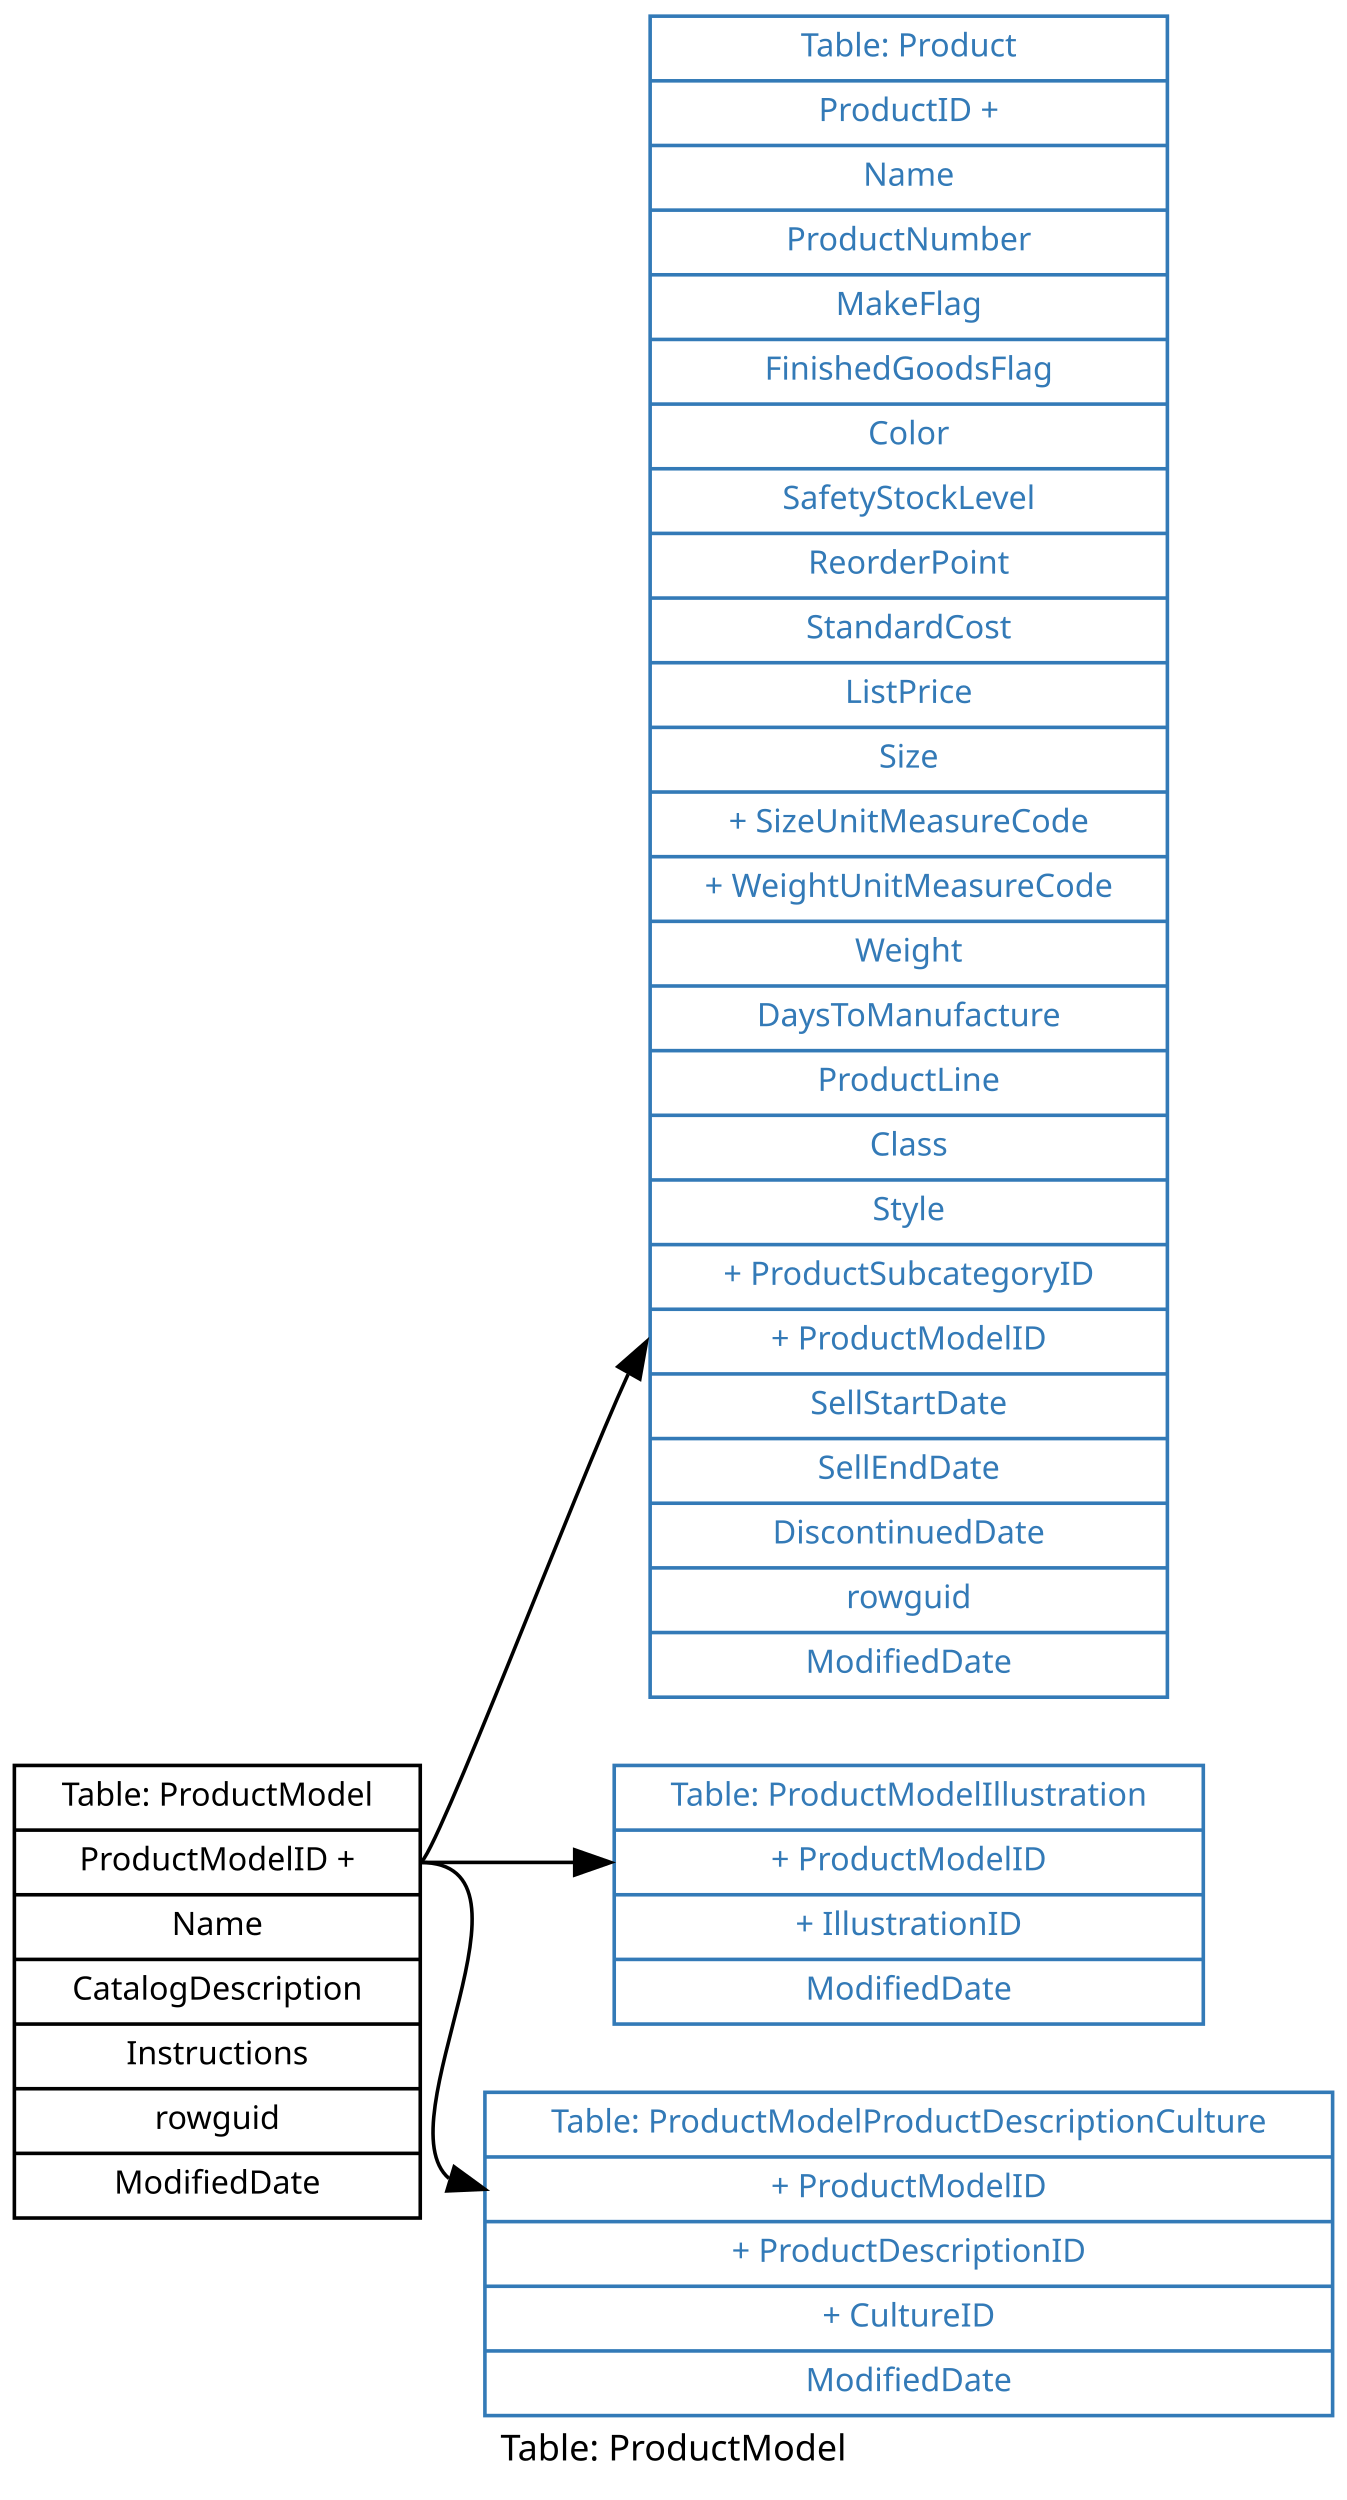
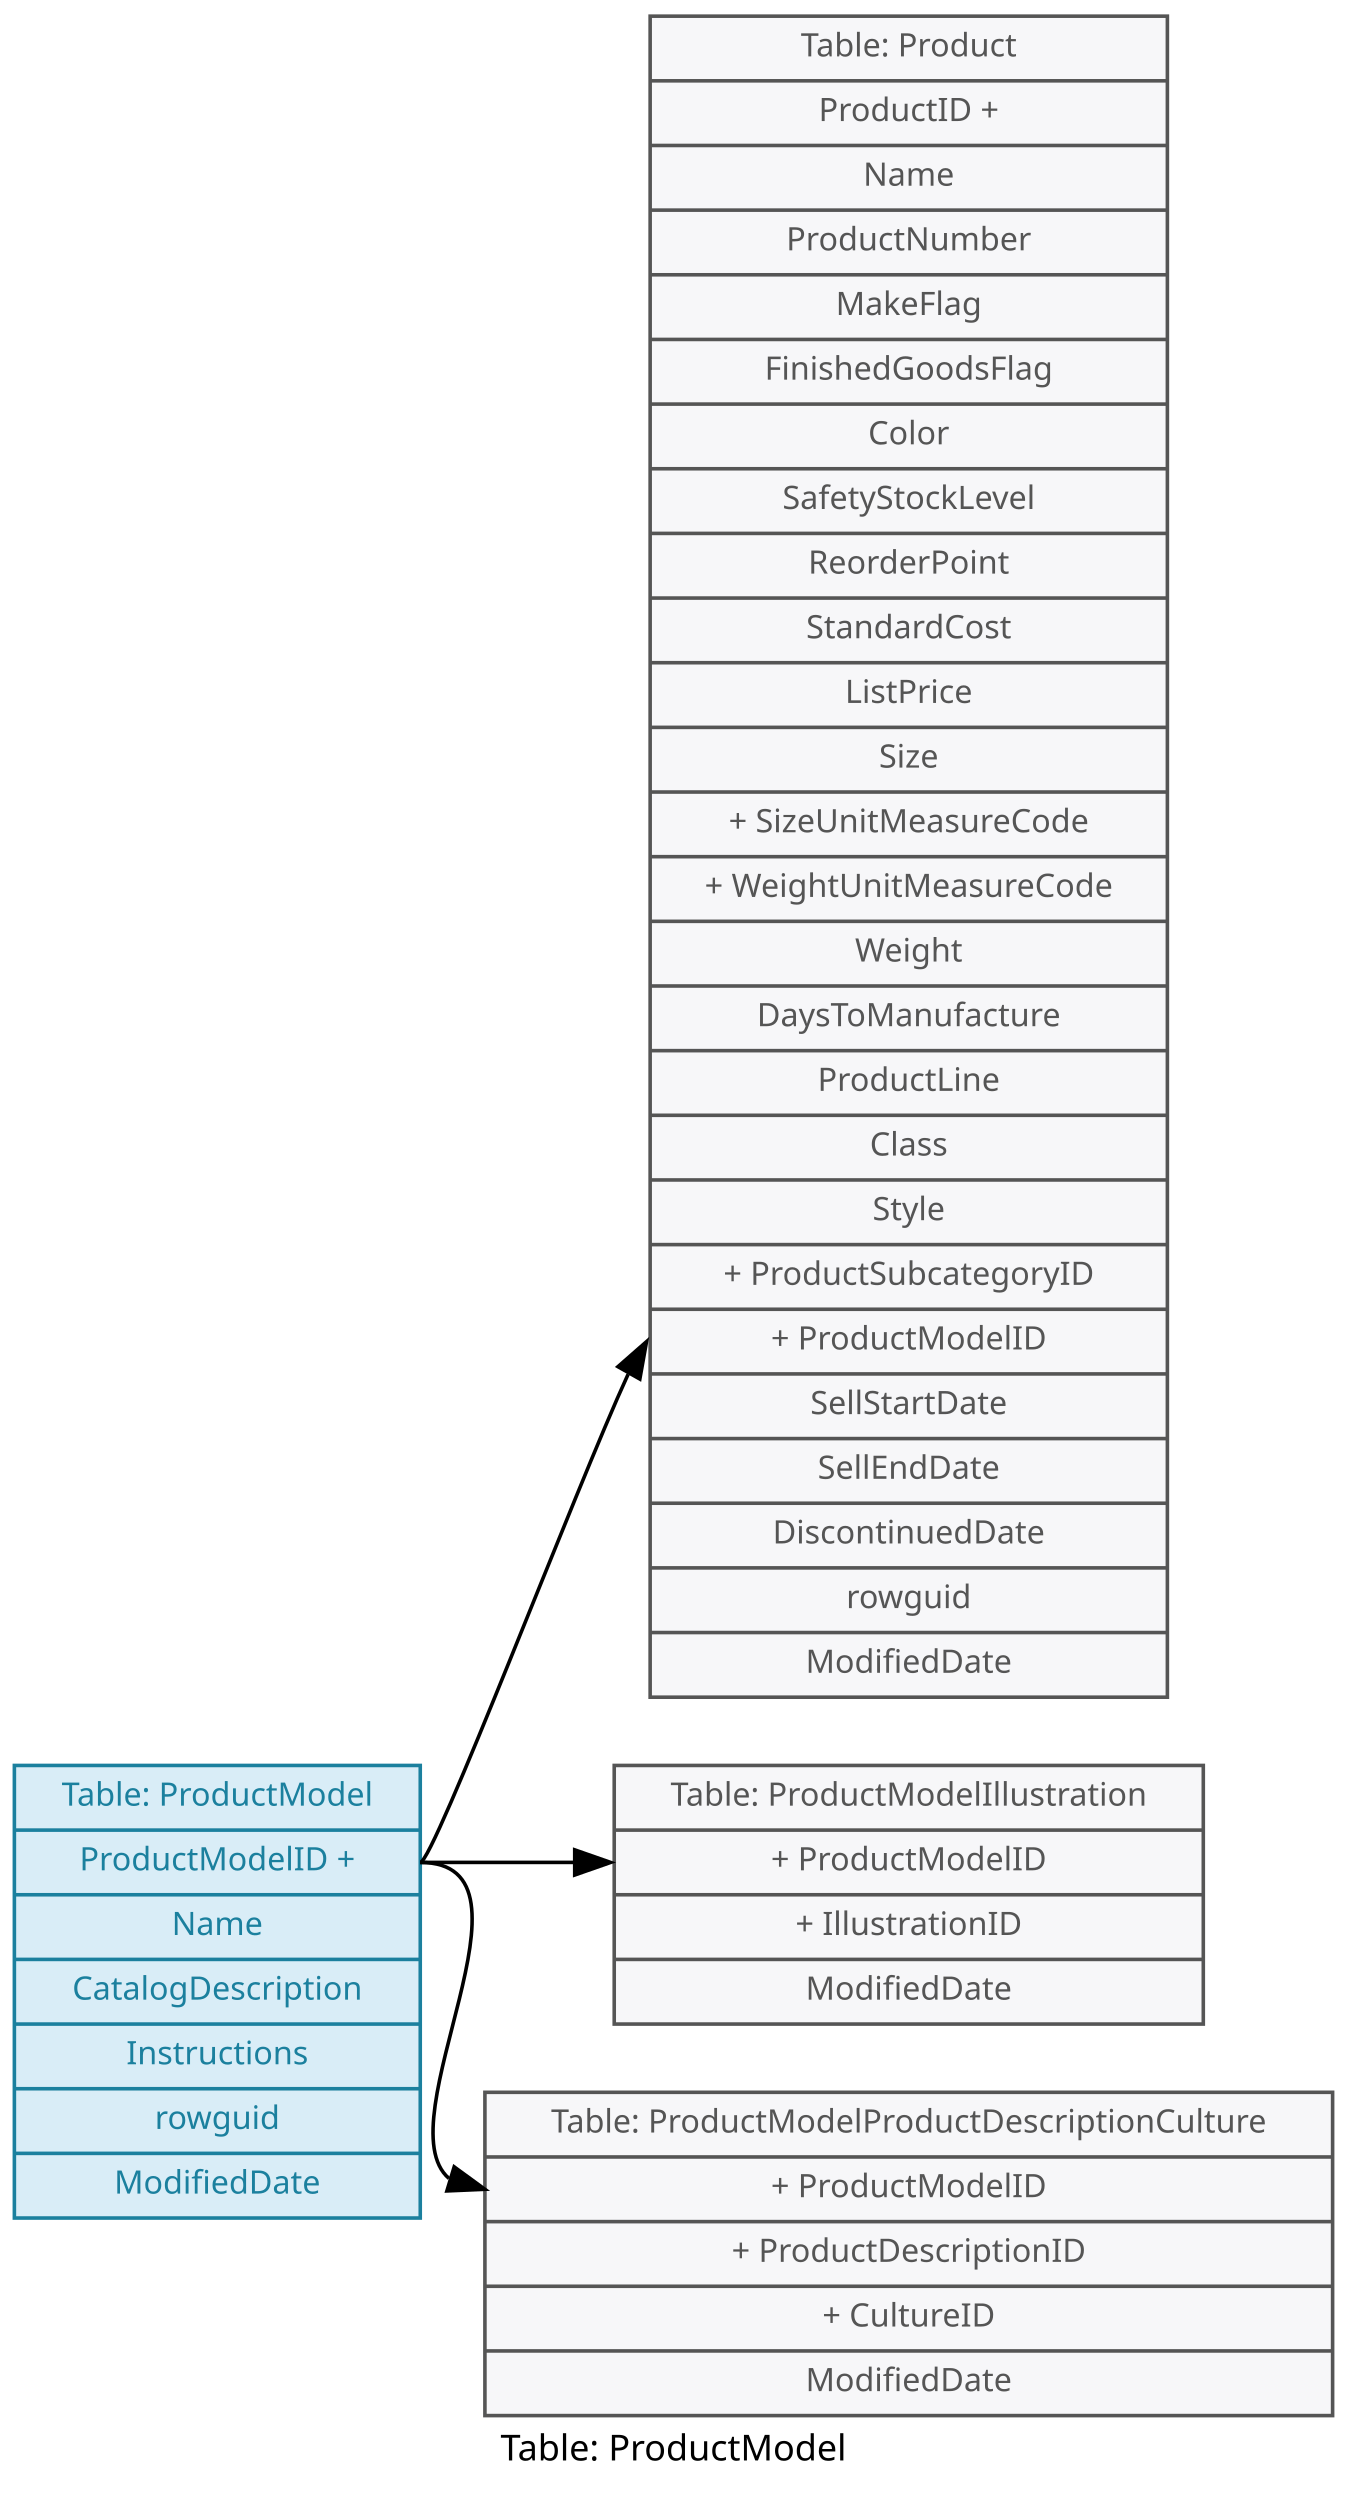
<svg xmlns="http://www.w3.org/2000/svg" width="375pt" height="696pt" viewBox="0.00 0.00 375.00 696.00">
  <g id="graph0" class="graph" transform="scale(1 1) rotate(0) translate(4 692)">
    <polygon fill="white" stroke="none" points="-4,4 -4,-692 371,-692 371,4 -4,4" />
    <text text-anchor="middle" x="183.5" y="-7" font-family="Verdana" font-size="10.00">Table: ProductModel</text>
    <g id="node1" class="node">
-       <polygon fill="none" stroke="#337ab7" points="177,-219.5 177,-687.5 321,-687.5 321,-219.5 177,-219.5" />
-       <text text-anchor="middle" x="249" y="-676.3" font-family="Verdana" font-size="9.00" fill="#337ab7">Table: Product</text>
-       <polyline fill="none" stroke="#337ab7" points="177,-669.5 321,-669.5 " />
-       <text text-anchor="middle" x="249" y="-658.3" font-family="Verdana" font-size="9.00" fill="#337ab7">ProductID +</text>
-       <polyline fill="none" stroke="#337ab7" points="177,-651.5 321,-651.5 " />
-       <text text-anchor="middle" x="249" y="-640.3" font-family="Verdana" font-size="9.00" fill="#337ab7">Name</text>
-       <polyline fill="none" stroke="#337ab7" points="177,-633.5 321,-633.5 " />
-       <text text-anchor="middle" x="249" y="-622.3" font-family="Verdana" font-size="9.00" fill="#337ab7">ProductNumber</text>
-       <polyline fill="none" stroke="#337ab7" points="177,-615.5 321,-615.5 " />
-       <text text-anchor="middle" x="249" y="-604.3" font-family="Verdana" font-size="9.00" fill="#337ab7">MakeFlag</text>
-       <polyline fill="none" stroke="#337ab7" points="177,-597.5 321,-597.5 " />
-       <text text-anchor="middle" x="249" y="-586.3" font-family="Verdana" font-size="9.00" fill="#337ab7">FinishedGoodsFlag</text>
-       <polyline fill="none" stroke="#337ab7" points="177,-579.5 321,-579.5 " />
-       <text text-anchor="middle" x="249" y="-568.3" font-family="Verdana" font-size="9.00" fill="#337ab7">Color</text>
-       <polyline fill="none" stroke="#337ab7" points="177,-561.5 321,-561.5 " />
-       <text text-anchor="middle" x="249" y="-550.3" font-family="Verdana" font-size="9.00" fill="#337ab7">SafetyStockLevel</text>
-       <polyline fill="none" stroke="#337ab7" points="177,-543.5 321,-543.5 " />
-       <text text-anchor="middle" x="249" y="-532.3" font-family="Verdana" font-size="9.00" fill="#337ab7">ReorderPoint</text>
-       <polyline fill="none" stroke="#337ab7" points="177,-525.5 321,-525.5 " />
-       <text text-anchor="middle" x="249" y="-514.3" font-family="Verdana" font-size="9.00" fill="#337ab7">StandardCost</text>
-       <polyline fill="none" stroke="#337ab7" points="177,-507.5 321,-507.5 " />
-       <text text-anchor="middle" x="249" y="-496.3" font-family="Verdana" font-size="9.00" fill="#337ab7">ListPrice</text>
-       <polyline fill="none" stroke="#337ab7" points="177,-489.5 321,-489.5 " />
-       <text text-anchor="middle" x="249" y="-478.3" font-family="Verdana" font-size="9.00" fill="#337ab7">Size</text>
-       <polyline fill="none" stroke="#337ab7" points="177,-471.5 321,-471.5 " />
-       <text text-anchor="middle" x="249" y="-460.3" font-family="Verdana" font-size="9.00" fill="#337ab7">+ SizeUnitMeasureCode</text>
-       <polyline fill="none" stroke="#337ab7" points="177,-453.5 321,-453.5 " />
-       <text text-anchor="middle" x="249" y="-442.3" font-family="Verdana" font-size="9.00" fill="#337ab7">+ WeightUnitMeasureCode</text>
-       <polyline fill="none" stroke="#337ab7" points="177,-435.5 321,-435.5 " />
-       <text text-anchor="middle" x="249" y="-424.3" font-family="Verdana" font-size="9.00" fill="#337ab7">Weight</text>
-       <polyline fill="none" stroke="#337ab7" points="177,-417.5 321,-417.5 " />
-       <text text-anchor="middle" x="249" y="-406.3" font-family="Verdana" font-size="9.00" fill="#337ab7">DaysToManufacture</text>
-       <polyline fill="none" stroke="#337ab7" points="177,-399.5 321,-399.5 " />
-       <text text-anchor="middle" x="249" y="-388.3" font-family="Verdana" font-size="9.00" fill="#337ab7">ProductLine</text>
-       <polyline fill="none" stroke="#337ab7" points="177,-381.5 321,-381.5 " />
-       <text text-anchor="middle" x="249" y="-370.3" font-family="Verdana" font-size="9.00" fill="#337ab7">Class</text>
-       <polyline fill="none" stroke="#337ab7" points="177,-363.5 321,-363.5 " />
-       <text text-anchor="middle" x="249" y="-352.3" font-family="Verdana" font-size="9.00" fill="#337ab7">Style</text>
-       <polyline fill="none" stroke="#337ab7" points="177,-345.5 321,-345.5 " />
-       <text text-anchor="middle" x="249" y="-334.3" font-family="Verdana" font-size="9.00" fill="#337ab7">+ ProductSubcategoryID</text>
-       <polyline fill="none" stroke="#337ab7" points="177,-327.5 321,-327.5 " />
-       <text text-anchor="middle" x="249" y="-316.3" font-family="Verdana" font-size="9.00" fill="#337ab7">+ ProductModelID</text>
-       <polyline fill="none" stroke="#337ab7" points="177,-309.5 321,-309.5 " />
-       <text text-anchor="middle" x="249" y="-298.3" font-family="Verdana" font-size="9.00" fill="#337ab7">SellStartDate</text>
-       <polyline fill="none" stroke="#337ab7" points="177,-291.5 321,-291.5 " />
-       <text text-anchor="middle" x="249" y="-280.3" font-family="Verdana" font-size="9.00" fill="#337ab7">SellEndDate</text>
-       <polyline fill="none" stroke="#337ab7" points="177,-273.5 321,-273.5 " />
-       <text text-anchor="middle" x="249" y="-262.3" font-family="Verdana" font-size="9.00" fill="#337ab7">DiscontinuedDate</text>
-       <polyline fill="none" stroke="#337ab7" points="177,-255.5 321,-255.5 " />
-       <text text-anchor="middle" x="249" y="-244.3" font-family="Verdana" font-size="9.00" fill="#337ab7">rowguid</text>
-       <polyline fill="none" stroke="#337ab7" points="177,-237.5 321,-237.5 " />
-       <text text-anchor="middle" x="249" y="-226.3" font-family="Verdana" font-size="9.00" fill="#337ab7">ModifiedDate</text>
+       <polygon fill="#f7f7f9" stroke="#555555" points="177,-219.5 177,-687.5 321,-687.5 321,-219.5 177,-219.5" />
+       <text text-anchor="middle" x="249" y="-676.3" font-family="Verdana" font-size="9.00" fill="#555555">Table: Product</text>
+       <polyline fill="none" stroke="#555555" points="177,-669.5 321,-669.5 " />
+       <text text-anchor="middle" x="249" y="-658.3" font-family="Verdana" font-size="9.00" fill="#555555">ProductID +</text>
+       <polyline fill="none" stroke="#555555" points="177,-651.5 321,-651.5 " />
+       <text text-anchor="middle" x="249" y="-640.3" font-family="Verdana" font-size="9.00" fill="#555555">Name</text>
+       <polyline fill="none" stroke="#555555" points="177,-633.5 321,-633.5 " />
+       <text text-anchor="middle" x="249" y="-622.3" font-family="Verdana" font-size="9.00" fill="#555555">ProductNumber</text>
+       <polyline fill="none" stroke="#555555" points="177,-615.5 321,-615.5 " />
+       <text text-anchor="middle" x="249" y="-604.3" font-family="Verdana" font-size="9.00" fill="#555555">MakeFlag</text>
+       <polyline fill="none" stroke="#555555" points="177,-597.5 321,-597.5 " />
+       <text text-anchor="middle" x="249" y="-586.3" font-family="Verdana" font-size="9.00" fill="#555555">FinishedGoodsFlag</text>
+       <polyline fill="none" stroke="#555555" points="177,-579.5 321,-579.5 " />
+       <text text-anchor="middle" x="249" y="-568.3" font-family="Verdana" font-size="9.00" fill="#555555">Color</text>
+       <polyline fill="none" stroke="#555555" points="177,-561.5 321,-561.5 " />
+       <text text-anchor="middle" x="249" y="-550.3" font-family="Verdana" font-size="9.00" fill="#555555">SafetyStockLevel</text>
+       <polyline fill="none" stroke="#555555" points="177,-543.5 321,-543.5 " />
+       <text text-anchor="middle" x="249" y="-532.3" font-family="Verdana" font-size="9.00" fill="#555555">ReorderPoint</text>
+       <polyline fill="none" stroke="#555555" points="177,-525.5 321,-525.5 " />
+       <text text-anchor="middle" x="249" y="-514.3" font-family="Verdana" font-size="9.00" fill="#555555">StandardCost</text>
+       <polyline fill="none" stroke="#555555" points="177,-507.5 321,-507.5 " />
+       <text text-anchor="middle" x="249" y="-496.3" font-family="Verdana" font-size="9.00" fill="#555555">ListPrice</text>
+       <polyline fill="none" stroke="#555555" points="177,-489.5 321,-489.5 " />
+       <text text-anchor="middle" x="249" y="-478.3" font-family="Verdana" font-size="9.00" fill="#555555">Size</text>
+       <polyline fill="none" stroke="#555555" points="177,-471.5 321,-471.5 " />
+       <text text-anchor="middle" x="249" y="-460.3" font-family="Verdana" font-size="9.00" fill="#555555">+ SizeUnitMeasureCode</text>
+       <polyline fill="none" stroke="#555555" points="177,-453.5 321,-453.5 " />
+       <text text-anchor="middle" x="249" y="-442.3" font-family="Verdana" font-size="9.00" fill="#555555">+ WeightUnitMeasureCode</text>
+       <polyline fill="none" stroke="#555555" points="177,-435.5 321,-435.5 " />
+       <text text-anchor="middle" x="249" y="-424.3" font-family="Verdana" font-size="9.00" fill="#555555">Weight</text>
+       <polyline fill="none" stroke="#555555" points="177,-417.5 321,-417.5 " />
+       <text text-anchor="middle" x="249" y="-406.3" font-family="Verdana" font-size="9.00" fill="#555555">DaysToManufacture</text>
+       <polyline fill="none" stroke="#555555" points="177,-399.5 321,-399.5 " />
+       <text text-anchor="middle" x="249" y="-388.3" font-family="Verdana" font-size="9.00" fill="#555555">ProductLine</text>
+       <polyline fill="none" stroke="#555555" points="177,-381.5 321,-381.5 " />
+       <text text-anchor="middle" x="249" y="-370.3" font-family="Verdana" font-size="9.00" fill="#555555">Class</text>
+       <polyline fill="none" stroke="#555555" points="177,-363.5 321,-363.5 " />
+       <text text-anchor="middle" x="249" y="-352.3" font-family="Verdana" font-size="9.00" fill="#555555">Style</text>
+       <polyline fill="none" stroke="#555555" points="177,-345.5 321,-345.5 " />
+       <text text-anchor="middle" x="249" y="-334.3" font-family="Verdana" font-size="9.00" fill="#555555">+ ProductSubcategoryID</text>
+       <polyline fill="none" stroke="#555555" points="177,-327.5 321,-327.5 " />
+       <text text-anchor="middle" x="249" y="-316.3" font-family="Verdana" font-size="9.00" fill="#555555">+ ProductModelID</text>
+       <polyline fill="none" stroke="#555555" points="177,-309.5 321,-309.5 " />
+       <text text-anchor="middle" x="249" y="-298.3" font-family="Verdana" font-size="9.00" fill="#555555">SellStartDate</text>
+       <polyline fill="none" stroke="#555555" points="177,-291.5 321,-291.5 " />
+       <text text-anchor="middle" x="249" y="-280.3" font-family="Verdana" font-size="9.00" fill="#555555">SellEndDate</text>
+       <polyline fill="none" stroke="#555555" points="177,-273.5 321,-273.5 " />
+       <text text-anchor="middle" x="249" y="-262.3" font-family="Verdana" font-size="9.00" fill="#555555">DiscontinuedDate</text>
+       <polyline fill="none" stroke="#555555" points="177,-255.5 321,-255.5 " />
+       <text text-anchor="middle" x="249" y="-244.3" font-family="Verdana" font-size="9.00" fill="#555555">rowguid</text>
+       <polyline fill="none" stroke="#555555" points="177,-237.5 321,-237.5 " />
+       <text text-anchor="middle" x="249" y="-226.3" font-family="Verdana" font-size="9.00" fill="#555555">ModifiedDate</text>
    </g>
    <g id="node2" class="node">
-       <polygon fill="none" stroke="black" points="0,-74.5 0,-200.5 113,-200.5 113,-74.5 0,-74.5" />
-       <text text-anchor="middle" x="56.5" y="-189.3" font-family="Verdana" font-size="9.00">Table: ProductModel</text>
-       <polyline fill="none" stroke="black" points="0,-182.5 113,-182.5 " />
-       <text text-anchor="middle" x="56.5" y="-171.3" font-family="Verdana" font-size="9.00">ProductModelID +</text>
-       <polyline fill="none" stroke="black" points="0,-164.5 113,-164.5 " />
-       <text text-anchor="middle" x="56.5" y="-153.3" font-family="Verdana" font-size="9.00">Name</text>
-       <polyline fill="none" stroke="black" points="0,-146.5 113,-146.5 " />
-       <text text-anchor="middle" x="56.5" y="-135.3" font-family="Verdana" font-size="9.00">CatalogDescription</text>
-       <polyline fill="none" stroke="black" points="0,-128.5 113,-128.5 " />
-       <text text-anchor="middle" x="56.5" y="-117.3" font-family="Verdana" font-size="9.00">Instructions</text>
-       <polyline fill="none" stroke="black" points="0,-110.5 113,-110.5 " />
-       <text text-anchor="middle" x="56.5" y="-99.3" font-family="Verdana" font-size="9.00">rowguid</text>
-       <polyline fill="none" stroke="black" points="0,-92.5 113,-92.5 " />
-       <text text-anchor="middle" x="56.5" y="-81.3" font-family="Verdana" font-size="9.00">ModifiedDate</text>
+       <polygon fill="#d9edf7" stroke="#1b809e" points="0,-74.5 0,-200.5 113,-200.5 113,-74.5 0,-74.5" />
+       <text text-anchor="middle" x="56.5" y="-189.3" font-family="Verdana" font-size="9.00" fill="#1b809e">Table: ProductModel</text>
+       <polyline fill="none" stroke="#1b809e" points="0,-182.5 113,-182.5 " />
+       <text text-anchor="middle" x="56.5" y="-171.3" font-family="Verdana" font-size="9.00" fill="#1b809e">ProductModelID +</text>
+       <polyline fill="none" stroke="#1b809e" points="0,-164.5 113,-164.5 " />
+       <text text-anchor="middle" x="56.5" y="-153.3" font-family="Verdana" font-size="9.00" fill="#1b809e">Name</text>
+       <polyline fill="none" stroke="#1b809e" points="0,-146.5 113,-146.5 " />
+       <text text-anchor="middle" x="56.5" y="-135.3" font-family="Verdana" font-size="9.00" fill="#1b809e">CatalogDescription</text>
+       <polyline fill="none" stroke="#1b809e" points="0,-128.5 113,-128.5 " />
+       <text text-anchor="middle" x="56.5" y="-117.3" font-family="Verdana" font-size="9.00" fill="#1b809e">Instructions</text>
+       <polyline fill="none" stroke="#1b809e" points="0,-110.5 113,-110.5 " />
+       <text text-anchor="middle" x="56.5" y="-99.3" font-family="Verdana" font-size="9.00" fill="#1b809e">rowguid</text>
+       <polyline fill="none" stroke="#1b809e" points="0,-92.5 113,-92.5 " />
+       <text text-anchor="middle" x="56.5" y="-81.3" font-family="Verdana" font-size="9.00" fill="#1b809e">ModifiedDate</text>
    </g>
    <g id="edge1" class="edge">
      <path fill="none" stroke="black" d="M113,-173.5C116.723,-173.5 156.246,-277.686 170.876,-309.43" />
      <polygon fill="black" stroke="black" points="168.034,-311.515 176,-318.5 174.129,-308.072 168.034,-311.515" />
    </g>
    <g id="node3" class="node">
-       <polygon fill="none" stroke="#337ab7" points="167,-128.5 167,-200.5 331,-200.5 331,-128.5 167,-128.5" />
-       <text text-anchor="middle" x="249" y="-189.3" font-family="Verdana" font-size="9.00" fill="#337ab7">Table: ProductModelIllustration</text>
-       <polyline fill="none" stroke="#337ab7" points="167,-182.5 331,-182.5 " />
-       <text text-anchor="middle" x="249" y="-171.3" font-family="Verdana" font-size="9.00" fill="#337ab7">+ ProductModelID</text>
-       <polyline fill="none" stroke="#337ab7" points="167,-164.5 331,-164.5 " />
-       <text text-anchor="middle" x="249" y="-153.3" font-family="Verdana" font-size="9.00" fill="#337ab7">+ IllustrationID</text>
-       <polyline fill="none" stroke="#337ab7" points="167,-146.5 331,-146.5 " />
-       <text text-anchor="middle" x="249" y="-135.3" font-family="Verdana" font-size="9.00" fill="#337ab7">ModifiedDate</text>
+       <polygon fill="#f7f7f9" stroke="#555555" points="167,-128.5 167,-200.5 331,-200.5 331,-128.5 167,-128.5" />
+       <text text-anchor="middle" x="249" y="-189.3" font-family="Verdana" font-size="9.00" fill="#555555">Table: ProductModelIllustration</text>
+       <polyline fill="none" stroke="#555555" points="167,-182.5 331,-182.5 " />
+       <text text-anchor="middle" x="249" y="-171.3" font-family="Verdana" font-size="9.00" fill="#555555">+ ProductModelID</text>
+       <polyline fill="none" stroke="#555555" points="167,-164.5 331,-164.5 " />
+       <text text-anchor="middle" x="249" y="-153.3" font-family="Verdana" font-size="9.00" fill="#555555">+ IllustrationID</text>
+       <polyline fill="none" stroke="#555555" points="167,-146.5 331,-146.5 " />
+       <text text-anchor="middle" x="249" y="-135.3" font-family="Verdana" font-size="9.00" fill="#555555">ModifiedDate</text>
    </g>
    <g id="edge2" class="edge">
      <path fill="none" stroke="black" d="M113,-173.5C132.691,-173.5 140.037,-173.5 155.677,-173.5" />
      <polygon fill="black" stroke="black" points="156,-177 166,-173.5 156,-170 156,-177" />
    </g>
    <g id="node4" class="node">
-       <polygon fill="none" stroke="#337ab7" points="131,-19.5 131,-109.5 367,-109.5 367,-19.5 131,-19.5" />
-       <text text-anchor="middle" x="249" y="-98.3" font-family="Verdana" font-size="9.00" fill="#337ab7">Table: ProductModelProductDescriptionCulture</text>
-       <polyline fill="none" stroke="#337ab7" points="131,-91.5 367,-91.5 " />
-       <text text-anchor="middle" x="249" y="-80.3" font-family="Verdana" font-size="9.00" fill="#337ab7">+ ProductModelID</text>
-       <polyline fill="none" stroke="#337ab7" points="131,-73.5 367,-73.5 " />
-       <text text-anchor="middle" x="249" y="-62.3" font-family="Verdana" font-size="9.00" fill="#337ab7">+ ProductDescriptionID</text>
-       <polyline fill="none" stroke="#337ab7" points="131,-55.5 367,-55.5 " />
-       <text text-anchor="middle" x="249" y="-44.3" font-family="Verdana" font-size="9.00" fill="#337ab7">+ CultureID</text>
-       <polyline fill="none" stroke="#337ab7" points="131,-37.5 367,-37.5 " />
-       <text text-anchor="middle" x="249" y="-26.3" font-family="Verdana" font-size="9.00" fill="#337ab7">ModifiedDate</text>
+       <polygon fill="#f7f7f9" stroke="#555555" points="131,-19.5 131,-109.5 367,-109.5 367,-19.5 131,-19.5" />
+       <text text-anchor="middle" x="249" y="-98.3" font-family="Verdana" font-size="9.00" fill="#555555">Table: ProductModelProductDescriptionCulture</text>
+       <polyline fill="none" stroke="#555555" points="131,-91.5 367,-91.5 " />
+       <text text-anchor="middle" x="249" y="-80.3" font-family="Verdana" font-size="9.00" fill="#555555">+ ProductModelID</text>
+       <polyline fill="none" stroke="#555555" points="131,-73.5 367,-73.5 " />
+       <text text-anchor="middle" x="249" y="-62.3" font-family="Verdana" font-size="9.00" fill="#555555">+ ProductDescriptionID</text>
+       <polyline fill="none" stroke="#555555" points="131,-55.5 367,-55.5 " />
+       <text text-anchor="middle" x="249" y="-44.3" font-family="Verdana" font-size="9.00" fill="#555555">+ CultureID</text>
+       <polyline fill="none" stroke="#555555" points="131,-37.5 367,-37.5 " />
+       <text text-anchor="middle" x="249" y="-26.3" font-family="Verdana" font-size="9.00" fill="#555555">ModifiedDate</text>
    </g>
    <g id="edge3" class="edge">
      <path fill="none" stroke="black" d="M113,-173.5C149.719,-173.5 102.607,-101.318 120.988,-85.528" />
      <polygon fill="black" stroke="black" points="122.441,-88.745 131,-82.5 120.415,-82.045 122.441,-88.745" />
    </g>
  </g>
</svg>
